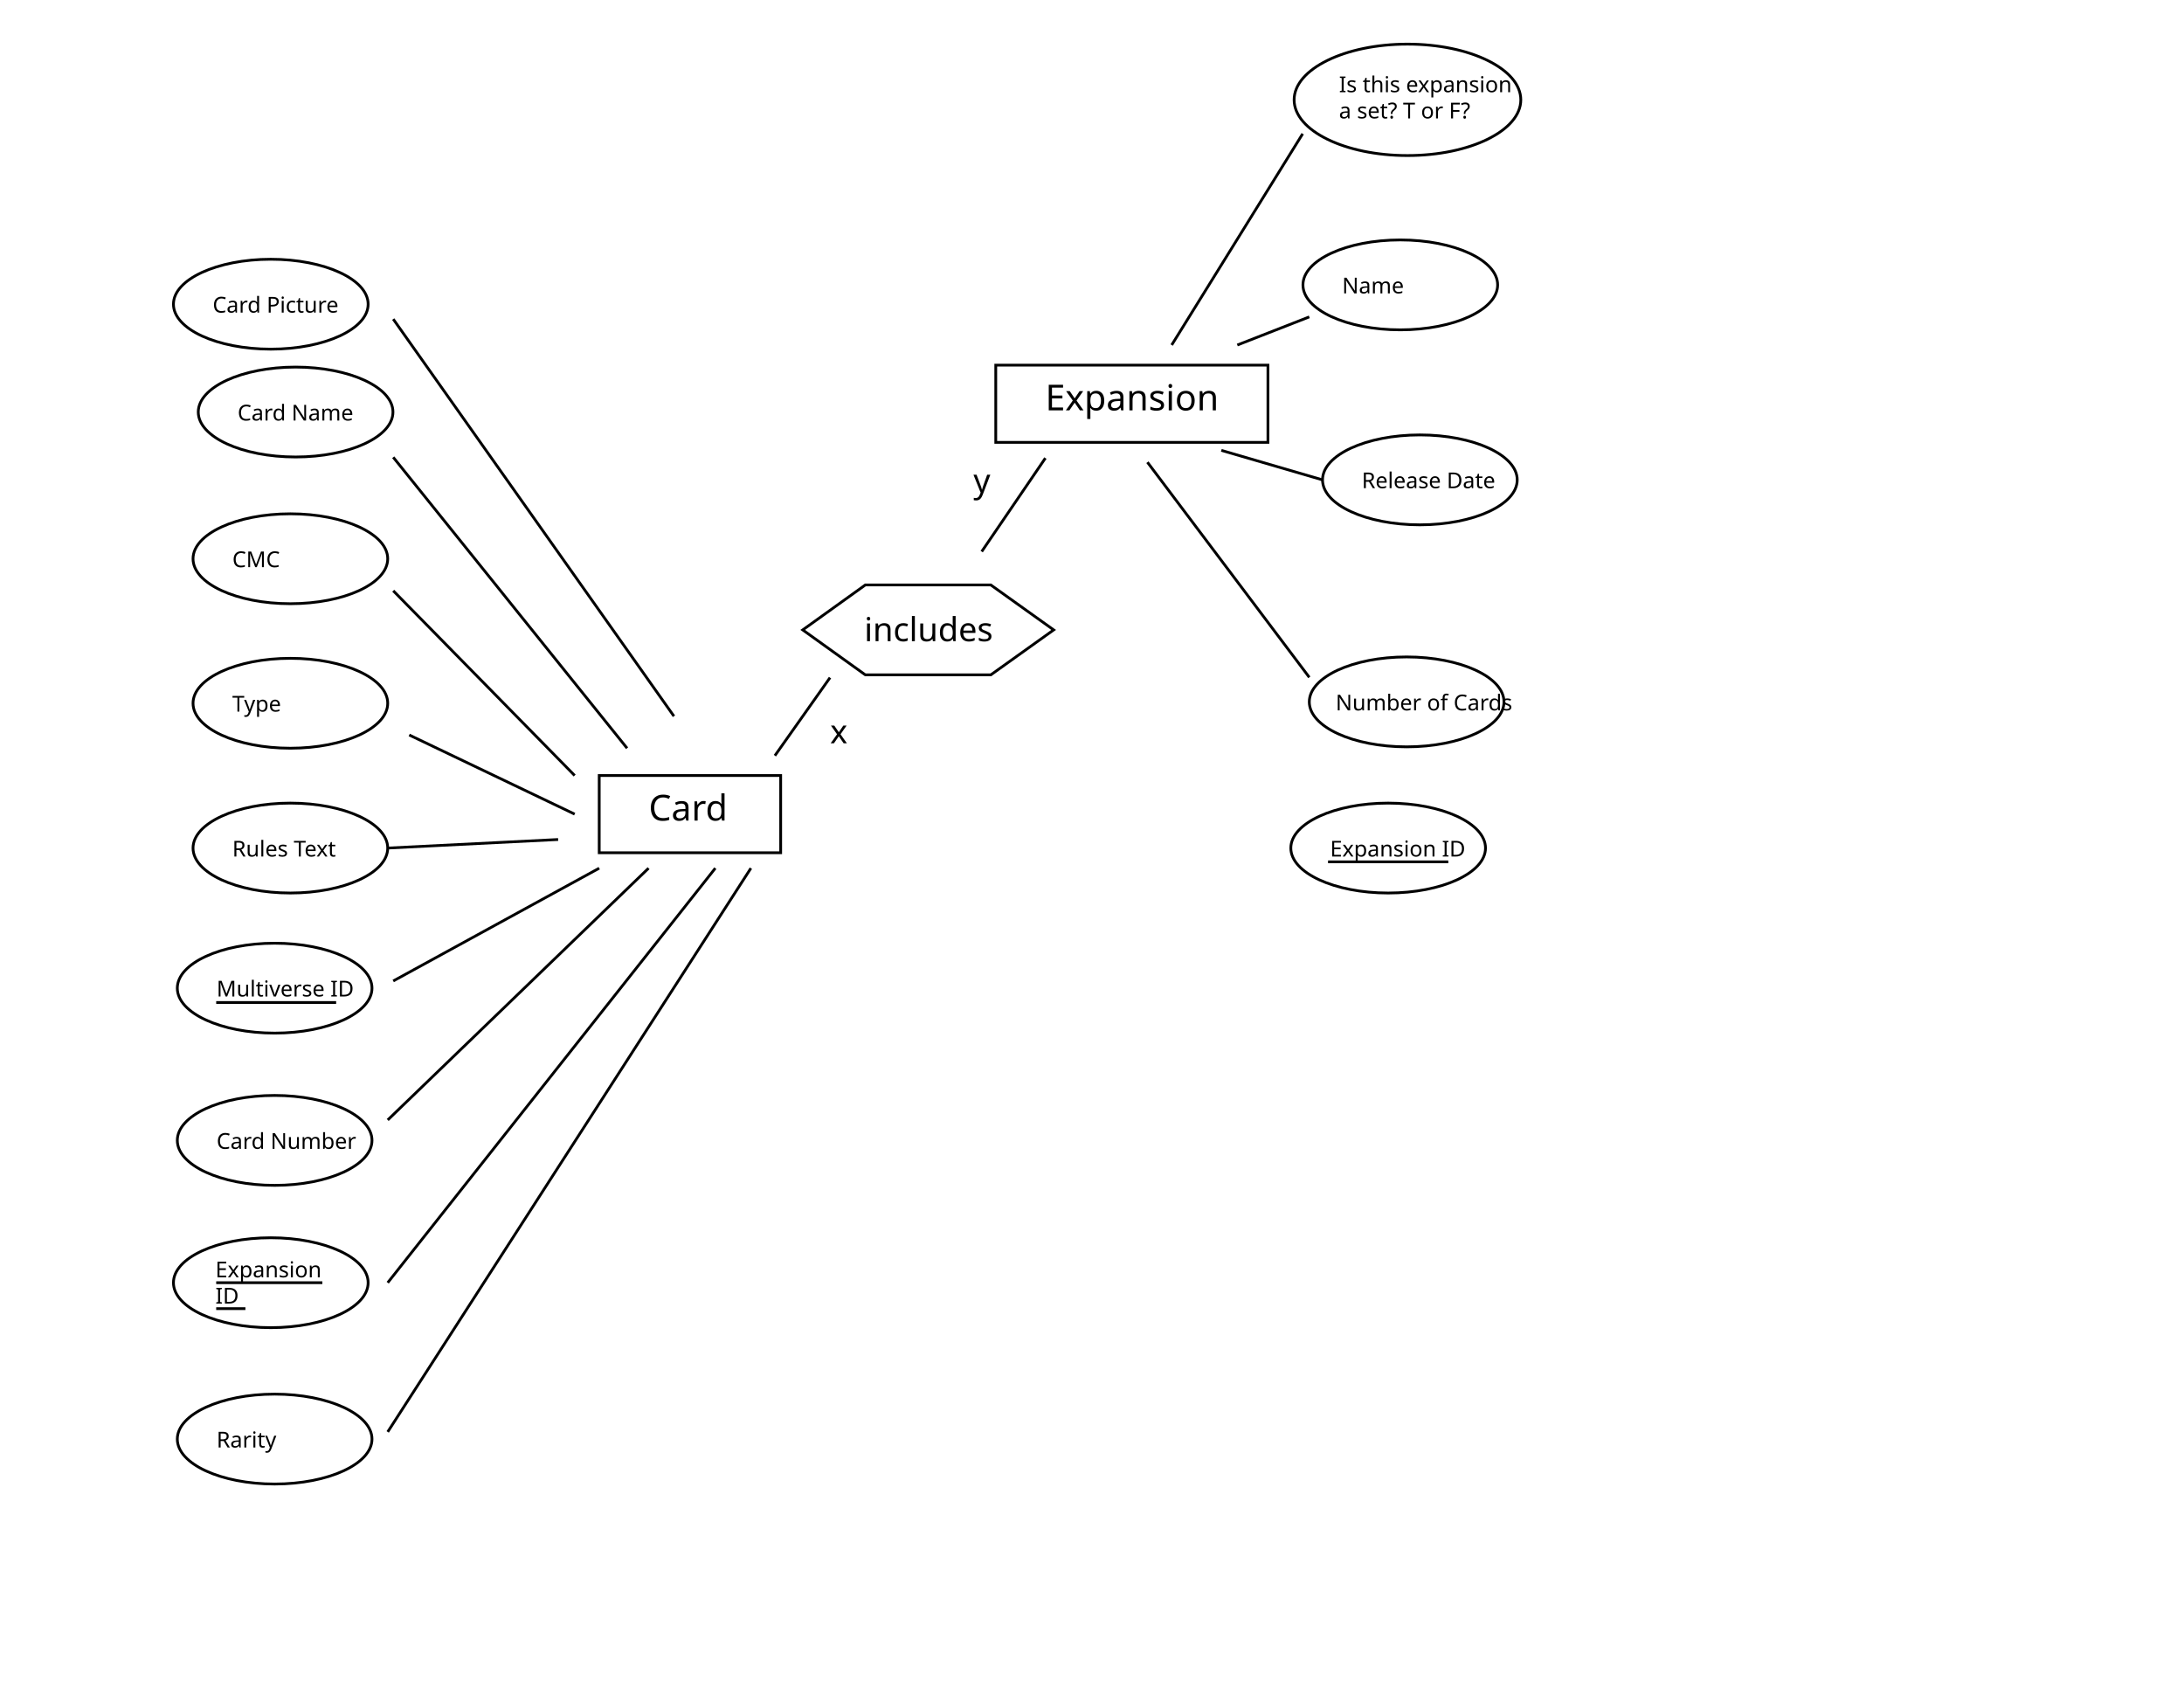
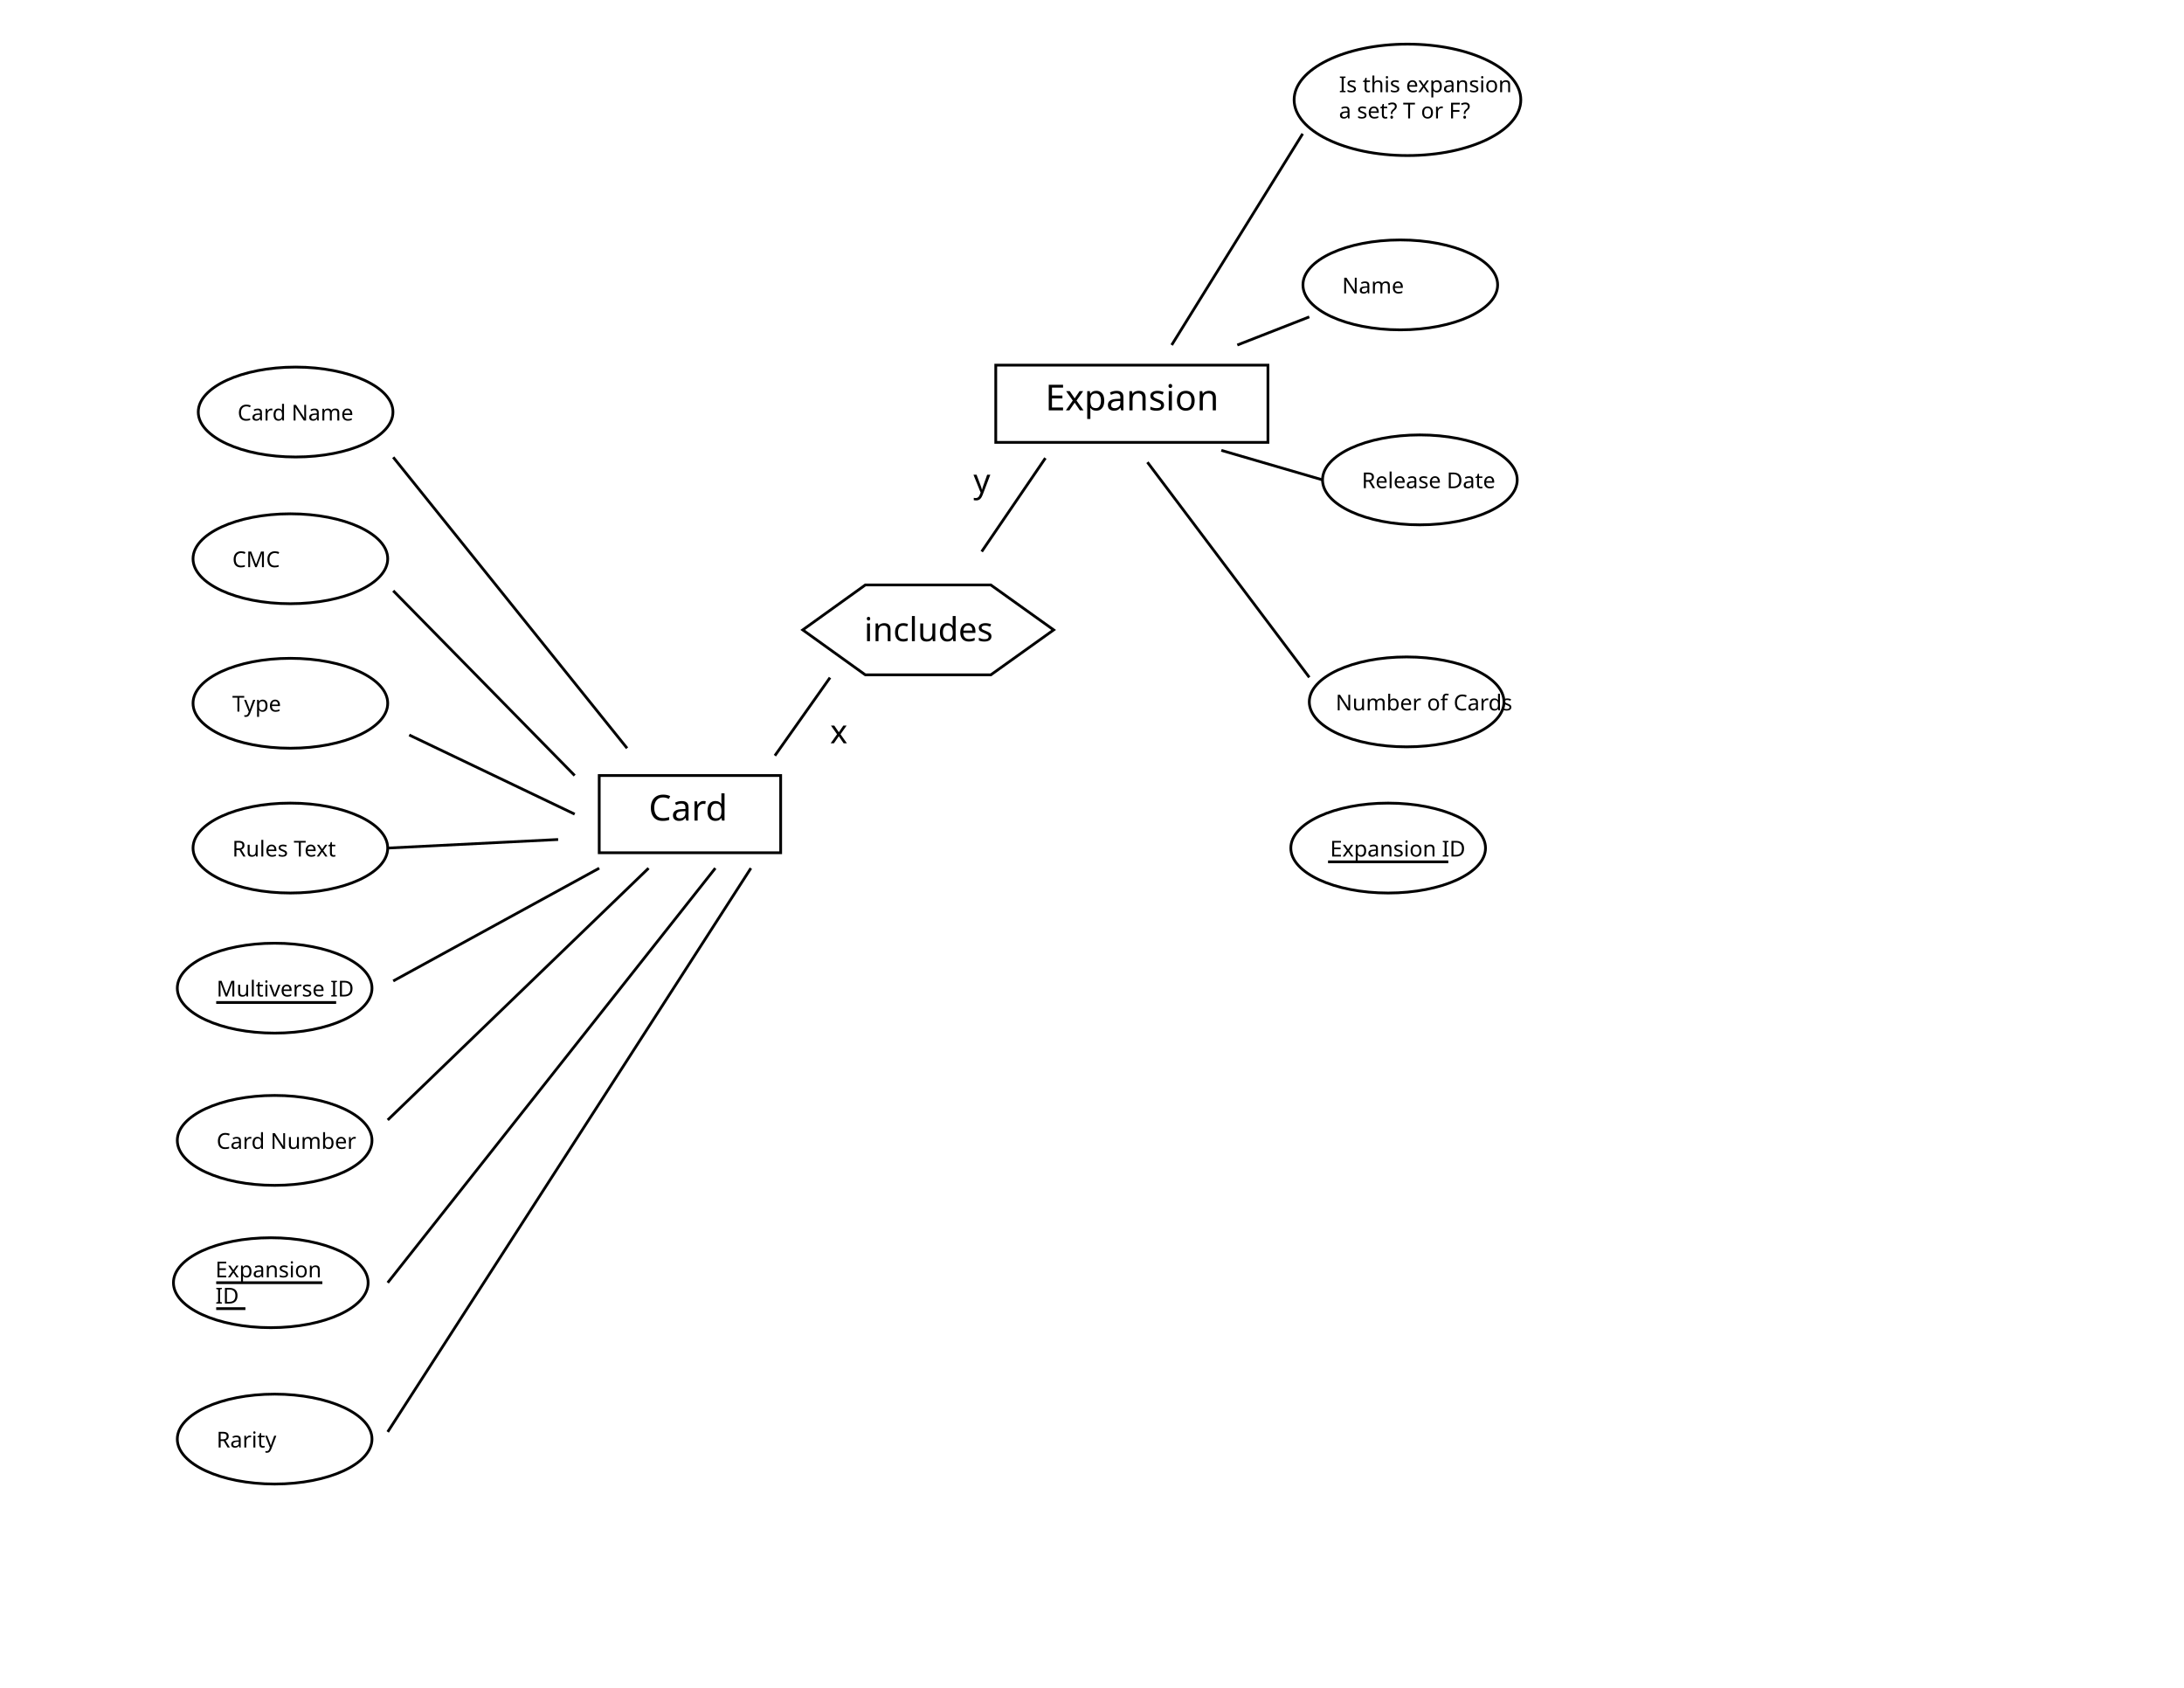
<svg xmlns="http://www.w3.org/2000/svg" version="1.1" id="Layer_1" x="0px" y="0px" viewBox="0 0 792 612" enable-background="new 0 0 792 612" xml:space="preserve">
  <rect x="217.3" y="281.2" fill="none" stroke="#000000" stroke-miterlimit="10" width="65.8" height="28" />
  <rect x="235.2" y="288.3" fill="none" width="74.2" height="26.5" />
  <text transform="matrix(1 0 0 1 235.2257 297.5322)" font-family="'ArialMT'" font-size="13.005">Card</text>
-   <g>
-     <ellipse fill="none" stroke="#000000" stroke-miterlimit="10" cx="98.2" cy="110.3" rx="35.3" ry="16.3" />
-     <rect x="77.1" y="107.7" fill="none" width="79.4" height="28.4" />
-     <text transform="matrix(1 0 0 1 77.1078 113.345)" font-family="'ArialMT'" font-size="7.955">Card Picture</text>
-   </g>
  <g>
    <ellipse fill="none" stroke="#000000" stroke-miterlimit="10" cx="107.2" cy="149.4" rx="35.3" ry="16.3" />
    <rect x="86.1" y="146.8" fill="none" width="79.4" height="28.4" />
    <text transform="matrix(1 0 0 1 86.1484 152.4771)" font-family="'ArialMT'" font-size="7.955">Card Name</text>
  </g>
  <g>
    <ellipse fill="none" stroke="#000000" stroke-miterlimit="10" cx="105.3" cy="202.6" rx="35.3" ry="16.3" />
    <rect x="84.2" y="200" fill="none" width="79.4" height="28.4" />
    <text transform="matrix(1 0 0 1 84.2379 205.6544)" font-family="'ArialMT'" font-size="7.955">CMC</text>
  </g>
  <g>
    <ellipse fill="none" stroke="#000000" stroke-miterlimit="10" cx="105.3" cy="255" rx="35.3" ry="16.3" />
    <rect x="84.2" y="252.4" fill="none" width="79.4" height="28.4" />
    <text transform="matrix(1 0 0 1 84.2378 258.0198)" font-family="'ArialMT'" font-size="7.955">Type</text>
  </g>
  <g>
    <ellipse fill="none" stroke="#000000" stroke-miterlimit="10" cx="99.6" cy="521.8" rx="35.3" ry="16.3" />
    <rect x="78.5" y="519.2" fill="none" width="79.4" height="28.4" />
    <text transform="matrix(1 0 0 1 78.5269 524.8462)" font-family="'ArialMT'" font-size="7.955">Rarity</text>
  </g>
  <ellipse fill="none" stroke="#000000" stroke-miterlimit="10" cx="98.2" cy="465.1" rx="35.3" ry="16.3" />
  <rect x="78.1" y="457.5" fill="none" width="51.8" height="28.4" />
  <text transform="matrix(1 0 0 1 78.1073 463.1565)" font-family="'ArialMT'" font-size="7.955">Expansion</text>
  <text transform="matrix(1 0 0 1 78.1073 472.6565)" font-family="'ArialMT'" font-size="7.955">ID</text>
-   <text transform="matrix(1 0 0 1 86.1073 472.6565)" font-family="'ArialMT'" font-size="7.955" letter-spacing="24"> </text>
+   <text transform="matrix(1 0 0 1 86.1073 472.6565)" font-family="'ArialMT'" font-size="7.955" letter-spacing="23"> </text>
  <g>
    <ellipse fill="none" stroke="#000000" stroke-miterlimit="10" cx="99.6" cy="413.5" rx="35.3" ry="16.3" />
    <rect x="78.5" y="410.9" fill="none" width="79.4" height="28.4" />
    <text transform="matrix(1 0 0 1 78.5269 416.5662)" font-family="'ArialMT'" font-size="7.955">Card Number</text>
  </g>
  <g>
    <ellipse fill="none" stroke="#000000" stroke-miterlimit="10" cx="105.3" cy="307.5" rx="35.3" ry="16.3" />
    <rect x="84.2" y="304.9" fill="none" width="79.4" height="28.4" />
    <text transform="matrix(1 0 0 1 84.2379 310.5756)" font-family="'ArialMT'" font-size="7.955">Rules Text</text>
  </g>
  <rect x="361.1" y="132.4" fill="none" stroke="#000000" stroke-miterlimit="10" width="98.7" height="28" />
  <rect x="379.1" y="139.6" fill="none" width="74.2" height="26.5" />
  <text transform="matrix(1 0 0 1 379.0511 148.7954)" font-family="'ArialMT'" font-size="13.005">Expansion</text>
  <ellipse fill="none" stroke="#000000" stroke-miterlimit="10" cx="99.6" cy="358.3" rx="35.3" ry="16.3" />
  <rect x="78.5" y="355.7" fill="none" width="79.4" height="28.4" />
  <text transform="matrix(1 0 0 1 78.5269 361.3149)" font-family="'ArialMT'" font-size="7.955">Multiverse ID</text>
  <ellipse fill="none" stroke="#000000" stroke-miterlimit="10" cx="507.8" cy="103.3" rx="35.3" ry="16.3" />
  <rect x="486.7" y="100.7" fill="none" width="79.4" height="28.4" />
  <text transform="matrix(1 0 0 1 486.6978 106.378)" font-family="'ArialMT'" font-size="7.955">Name</text>
  <ellipse fill="none" stroke="#000000" stroke-miterlimit="10" cx="514.9" cy="174" rx="35.3" ry="16.3" />
  <rect x="493.8" y="171.4" fill="none" width="79.4" height="28.4" />
  <text transform="matrix(1 0 0 1 493.8277 177.0175)" font-family="'ArialMT'" font-size="7.955">Release Date</text>
  <ellipse fill="none" stroke="#000000" stroke-miterlimit="10" cx="510.4" cy="36.2" rx="41.1" ry="20.2" />
  <rect x="485.6" y="27.8" fill="none" width="79.4" height="28.4" />
  <text transform="matrix(1 0 0 1 485.5672 33.4318)" font-family="'ArialMT'" font-size="7.955">Is this expansion </text>
  <text transform="matrix(1 0 0 1 485.5672 42.9318)" font-family="'ArialMT'" font-size="7.955">a set? T or F?</text>
  <g>
    <ellipse fill="none" stroke="#000000" stroke-miterlimit="10" cx="510.1" cy="254.5" rx="35.3" ry="16.3" />
    <rect x="484.4" y="251.9" fill="none" width="79.4" height="28.4" />
    <text transform="matrix(1 0 0 1 484.3593 257.5824)" font-family="'ArialMT'" font-size="7.955">Number of Cards</text>
  </g>
-   <line fill="none" stroke="#000000" stroke-miterlimit="10" x1="142.6" y1="115.7" x2="244.4" y2="259.7" />
  <line fill="none" stroke="#000000" stroke-miterlimit="10" x1="142.6" y1="165.8" x2="227.4" y2="271.3" />
  <line fill="none" stroke="#000000" stroke-miterlimit="10" x1="142.6" y1="214.2" x2="208.4" y2="281.2" />
  <line fill="none" stroke="#000000" stroke-miterlimit="10" x1="148.4" y1="266.5" x2="208.4" y2="295.2" />
  <line fill="none" stroke="#000000" stroke-miterlimit="10" x1="140.6" y1="307.5" x2="202.4" y2="304.4" />
  <line fill="none" stroke="#000000" stroke-miterlimit="10" x1="142.6" y1="355.7" x2="217.3" y2="314.8" />
  <line fill="none" stroke="#000000" stroke-miterlimit="10" x1="140.6" y1="406.1" x2="235.2" y2="314.8" />
  <line fill="none" stroke="#000000" stroke-miterlimit="10" x1="140.6" y1="465.1" x2="259.4" y2="314.8" />
  <line fill="none" stroke="#000000" stroke-miterlimit="10" x1="140.6" y1="519.2" x2="272.3" y2="314.8" />
  <line fill="none" stroke="#000000" stroke-miterlimit="10" x1="78.4" y1="363.5" x2="121.9" y2="363.5" />
  <line fill="none" stroke="#000000" stroke-miterlimit="10" x1="472.4" y1="48.5" x2="424.9" y2="125.1" />
  <line fill="none" stroke="#000000" stroke-miterlimit="10" x1="448.7" y1="125.1" x2="474.8" y2="114.9" />
  <line fill="none" stroke="#000000" stroke-miterlimit="10" x1="442.9" y1="163.3" x2="479.6" y2="174" />
  <line fill="none" stroke="#000000" stroke-miterlimit="10" x1="416.1" y1="167.6" x2="474.8" y2="245.6" />
  <polygon fill="none" stroke="#000000" stroke-miterlimit="10" points="313.8,244.7 291.1,228.4 313.8,212.1 359.3,212.1   382.1,228.4 359.3,244.7 " />
  <rect x="313.4" y="224" fill="none" width="57.1" height="28.5" />
  <text transform="matrix(1 0 0 1 313.4069 232.496)" font-family="'ArialMT'" font-size="12">includes </text>
  <line fill="none" stroke="#000000" stroke-miterlimit="10" x1="379.1" y1="166.1" x2="356" y2="200" />
  <line fill="none" stroke="#000000" stroke-miterlimit="10" x1="301" y1="245.7" x2="281" y2="274" />
  <ellipse fill="none" stroke="#000000" stroke-miterlimit="10" cx="503.4" cy="307.5" rx="35.3" ry="16.3" />
  <rect x="482.3" y="304.9" fill="none" width="79.4" height="28.4" />
  <text transform="matrix(1 0 0 1 482.3343 310.5756)" font-family="'ArialMT'" font-size="7.955">Expansion ID</text>
  <line fill="none" stroke="#000000" stroke-miterlimit="10" x1="481.6" y1="312.5" x2="525.2" y2="312.5" />
  <rect x="301" y="261" fill="none" width="42" height="26" />
  <text transform="matrix(1 0 0 1 301 269.52)" font-family="'ArialMT'" font-size="12">x</text>
  <rect x="353" y="170.1" fill="none" width="42" height="26" />
  <text transform="matrix(1 0 0 1 353 178.575)" font-family="'ArialMT'" font-size="12">y</text>
  <line fill="none" stroke="#000000" stroke-miterlimit="10" x1="78.4" y1="465.1" x2="116.9" y2="465.1" />
  <line fill="none" stroke="#000000" stroke-miterlimit="10" x1="78.4" y1="474.5" x2="89" y2="474.5" />
</svg>
